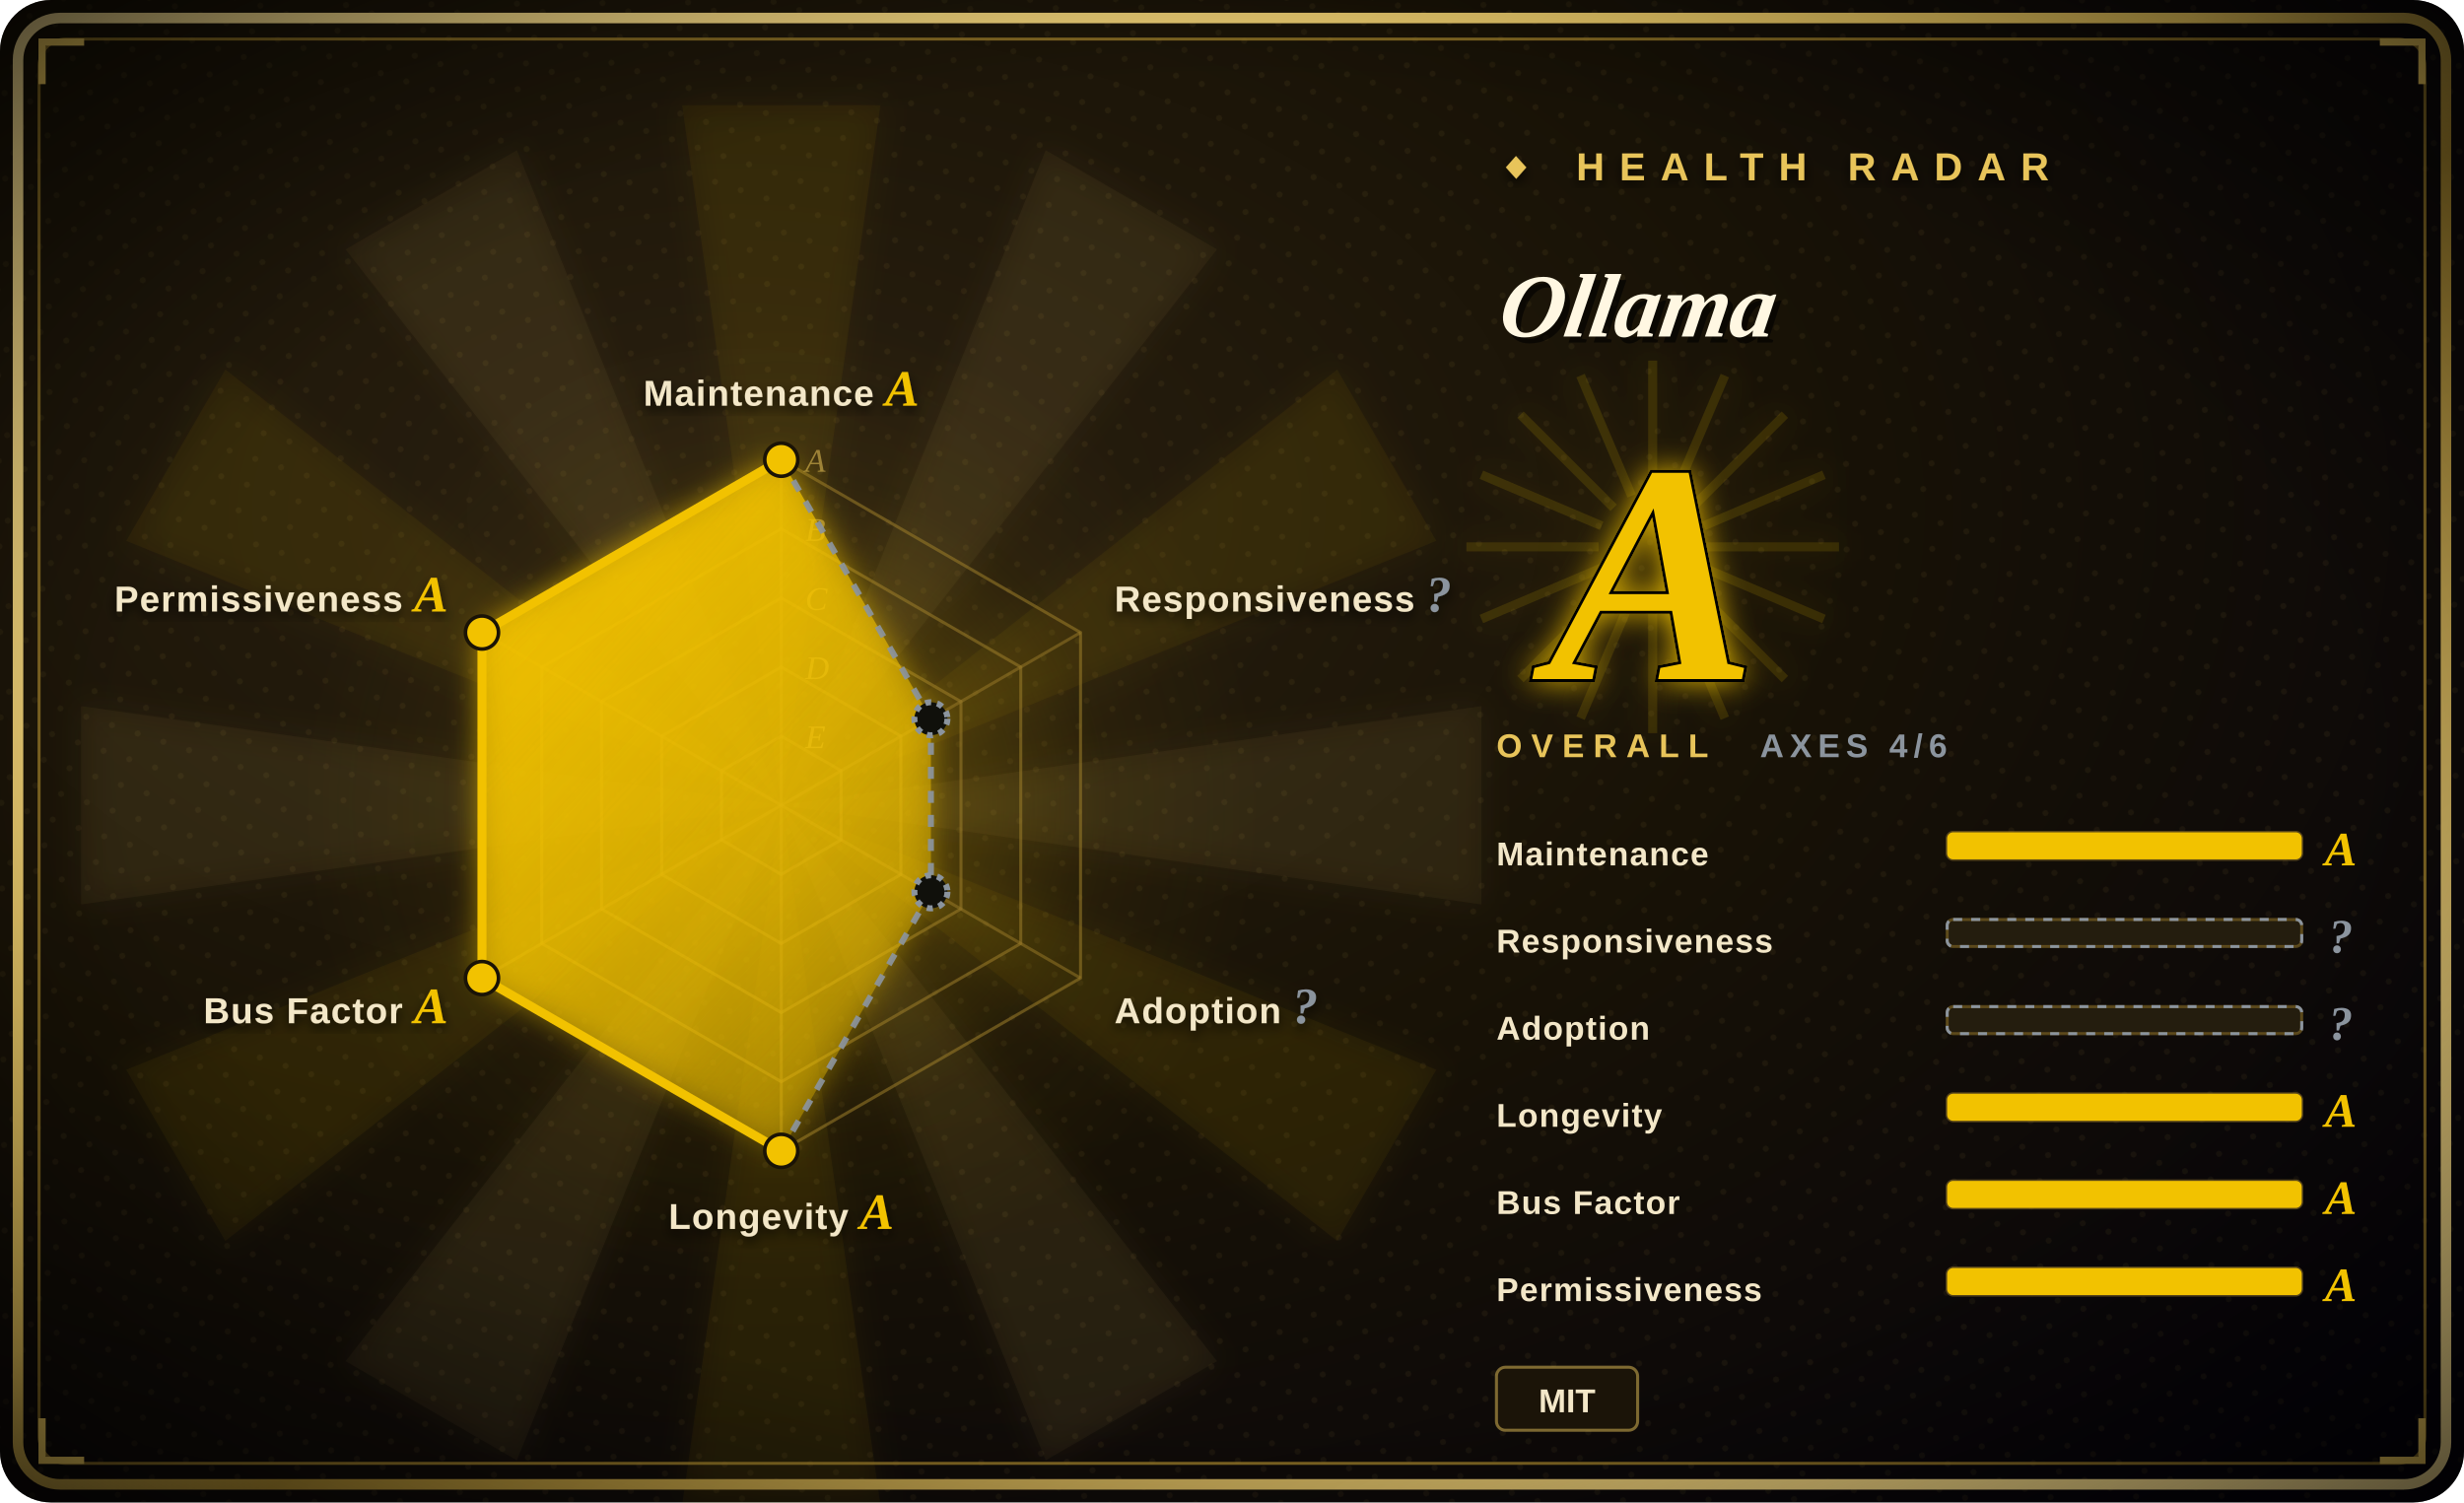
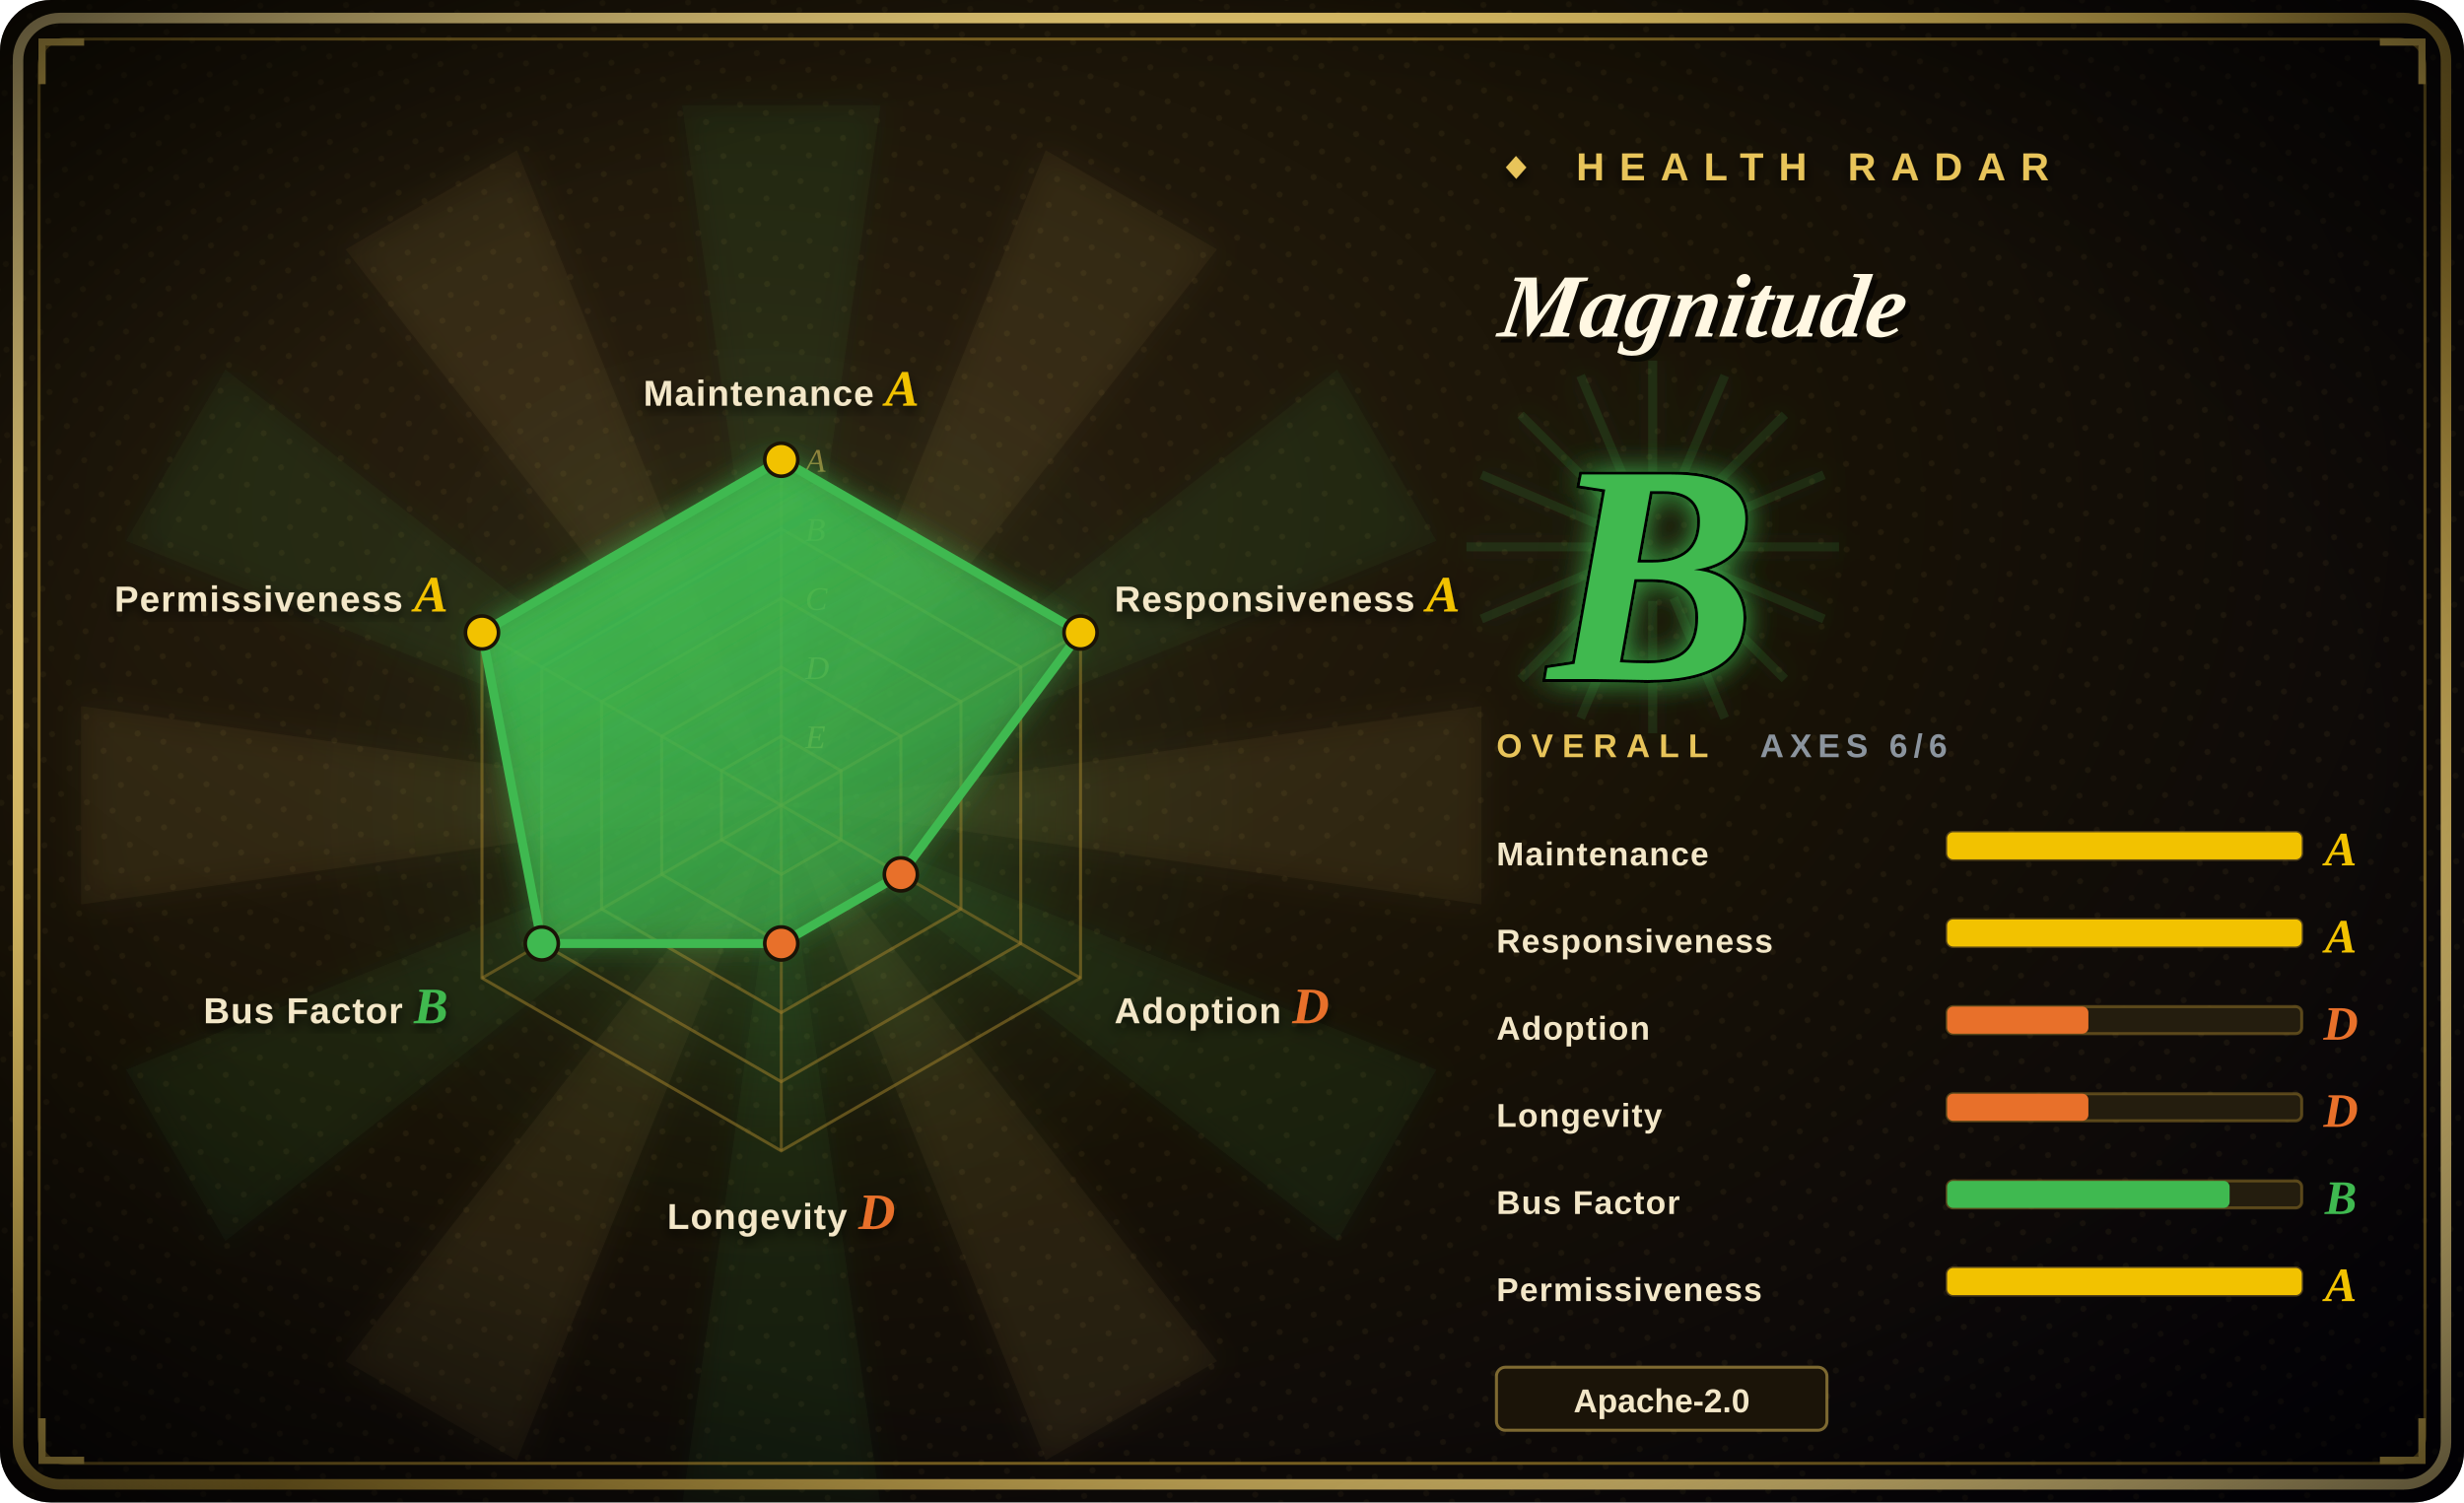
<svg xmlns="http://www.w3.org/2000/svg" width="820" height="500" viewBox="0 0 820 500">
  <defs>
    <radialGradient id="bg" cx="30%" cy="34%" r="90%">
      <stop offset="0%" stop-color="#2a2010" />
      <stop offset="48%" stop-color="#181206" />
      <stop offset="100%" stop-color="#05030a" />
    </radialGradient>
    <radialGradient id="vig" cx="50%" cy="50%" r="72%">
      <stop offset="62%" stop-color="#000000" stop-opacity="0" />
      <stop offset="100%" stop-color="#000000" stop-opacity="0.72" />
    </radialGradient>
    <linearGradient id="frame" x1="0" y1="0" x2="1" y2="1">
      <stop offset="0%" stop-color="#f6dd92" />
      <stop offset="45%" stop-color="#E8C45A" />
      <stop offset="55%" stop-color="#9c7d2a" />
      <stop offset="100%" stop-color="#f6dd92" />
    </linearGradient>
    <linearGradient id="poly" x1="0" y1="0" x2="0.7" y2="1">
-       <stop offset="0%" stop-color="#F2C200" stop-opacity="0.92" />
-       <stop offset="100%" stop-color="#F2C200" stop-opacity="0.34" />
+       <stop offset="0%" stop-color="#3FB950" stop-opacity="0.92" />
+       <stop offset="100%" stop-color="#3FB950" stop-opacity="0.34" />
    </linearGradient>
    <radialGradient id="halo" cx="50%" cy="50%" r="50%">
-       <stop offset="0%" stop-color="#F2C200" stop-opacity="0.34" />
-       <stop offset="68%" stop-color="#F2C200" stop-opacity="0.04" />
-       <stop offset="100%" stop-color="#F2C200" stop-opacity="0" />
+       <stop offset="0%" stop-color="#3FB950" stop-opacity="0.34" />
+       <stop offset="68%" stop-color="#3FB950" stop-opacity="0.04" />
+       <stop offset="100%" stop-color="#3FB950" stop-opacity="0" />
    </radialGradient>
    <filter id="glow" x="-60%" y="-60%" width="220%" height="220%">
      <feGaussianBlur stdDeviation="5" result="b" />
      <feMerge>
        <feMergeNode in="b" />
        <feMergeNode in="SourceGraphic" />
      </feMerge>
    </filter>
    <filter id="soft" x="-30%" y="-30%" width="160%" height="160%">
      <feDropShadow dx="0" dy="2" stdDeviation="2" flood-color="#000" flood-opacity="0.7" />
    </filter>
    <pattern id="halftone" width="9" height="9" patternUnits="userSpaceOnUse" patternTransform="rotate(18)">
      <circle cx="2" cy="2" r="1" fill="#E8C45A" fill-opacity="0.06" />
    </pattern>
  </defs>
  <rect width="820" height="500" rx="17" fill="url(#bg)" />
  <rect width="820" height="500" rx="17" fill="url(#halftone)" />
  <g opacity="0.5" filter="url(#glow)">
    <path d="M260,268 L493,235 L493,301 Z" fill="#E8C45A" fill-opacity="0.10" />
-     <path d="M260,268 L478,356 L445,413 Z" fill="#F2C200" fill-opacity="0.10" />
+     <path d="M260,268 L478,356 L445,413 Z" fill="#3FB950" fill-opacity="0.10" />
    <path d="M260,268 L405,453 L348,486 Z" fill="#E8C45A" fill-opacity="0.10" />
-     <path d="M260,268 L293,501 L227,501 Z" fill="#F2C200" fill-opacity="0.10" />
+     <path d="M260,268 L293,501 L227,501 Z" fill="#3FB950" fill-opacity="0.10" />
    <path d="M260,268 L172,486 L115,453 Z" fill="#E8C45A" fill-opacity="0.10" />
-     <path d="M260,268 L75,413 L42,356 Z" fill="#F2C200" fill-opacity="0.10" />
+     <path d="M260,268 L75,413 L42,356 Z" fill="#3FB950" fill-opacity="0.10" />
    <path d="M260,268 L27,301 L27,235 Z" fill="#E8C45A" fill-opacity="0.10" />
-     <path d="M260,268 L42,180 L75,123 Z" fill="#F2C200" fill-opacity="0.10" />
+     <path d="M260,268 L42,180 L75,123 Z" fill="#3FB950" fill-opacity="0.10" />
    <path d="M260,268 L115,83 L172,50 Z" fill="#E8C45A" fill-opacity="0.10" />
-     <path d="M260,268 L227,35 L293,35 Z" fill="#F2C200" fill-opacity="0.10" />
+     <path d="M260,268 L227,35 L293,35 Z" fill="#3FB950" fill-opacity="0.10" />
    <path d="M260,268 L348,50 L405,83 Z" fill="#E8C45A" fill-opacity="0.10" />
-     <path d="M260,268 L445,123 L478,180 Z" fill="#F2C200" fill-opacity="0.10" />
+     <path d="M260,268 L445,123 L478,180 Z" fill="#3FB950" fill-opacity="0.10" />
  </g>
  <circle cx="260" cy="268" r="161" fill="url(#halo)" />
  <rect x="6" y="6" width="808" height="488" rx="14" fill="none" stroke="url(#frame)" stroke-width="3.5" />
  <rect x="13" y="13" width="794" height="474" rx="9" fill="none" stroke="#9c7d2a" stroke-width="1" stroke-opacity="0.8" />
  <path d="M14,28 L14,14 L28,14" fill="none" stroke="#E8C45A" stroke-width="2.4" />
  <path d="M806,28 L806,14 L792,14" fill="none" stroke="#E8C45A" stroke-width="2.4" />
  <path d="M14,472 L14,486 L28,486" fill="none" stroke="#E8C45A" stroke-width="2.4" />
  <path d="M806,472 L806,486 L792,486" fill="none" stroke="#E8C45A" stroke-width="2.4" />
  <rect width="820" height="500" rx="17" fill="url(#vig)" />
  <polygon points="260.0,153.0 359.6,210.5 359.6,325.5 260.0,383.0 160.4,325.5 160.4,210.5" fill="none" stroke="#9c7d2a" stroke-opacity="0.55" stroke-width="1" />
  <polygon points="260.0,176.0 339.7,222.0 339.7,314.0 260.0,360.0 180.3,314.0 180.3,222.0" fill="none" stroke="#9c7d2a" stroke-opacity="0.55" stroke-width="1" />
  <polygon points="260.0,199.0 319.8,233.5 319.8,302.5 260.0,337.0 200.2,302.5 200.2,233.5" fill="none" stroke="#9c7d2a" stroke-opacity="0.55" stroke-width="1" />
  <polygon points="260.0,222.0 299.8,245.0 299.8,291.0 260.0,314.0 220.2,291.0 220.2,245.0" fill="none" stroke="#9c7d2a" stroke-opacity="0.55" stroke-width="1" />
  <polygon points="260.0,245.0 279.9,256.5 279.9,279.5 260.0,291.0 240.1,279.5 240.1,256.5" fill="none" stroke="#9c7d2a" stroke-opacity="0.55" stroke-width="1" />
  <line x1="260" y1="268" x2="260.0" y2="153.0" stroke="#9c7d2a" stroke-opacity="0.5" stroke-width="1" />
  <line x1="260" y1="268" x2="359.6" y2="210.5" stroke="#9c7d2a" stroke-opacity="0.5" stroke-width="1" />
  <line x1="260" y1="268" x2="359.6" y2="325.5" stroke="#9c7d2a" stroke-opacity="0.5" stroke-width="1" />
  <line x1="260" y1="268" x2="260.0" y2="383.0" stroke="#9c7d2a" stroke-opacity="0.5" stroke-width="1" />
  <line x1="260" y1="268" x2="160.4" y2="325.5" stroke="#9c7d2a" stroke-opacity="0.5" stroke-width="1" />
  <line x1="260" y1="268" x2="160.4" y2="210.5" stroke="#9c7d2a" stroke-opacity="0.5" stroke-width="1" />
  <text x="268" y="157.0" font-size="11" font-style="italic" fill="#E8C45A" fill-opacity="0.55" font-family="'Georgia','Times New Roman',serif">A</text>
  <text x="268" y="180.0" font-size="11" font-style="italic" fill="#E8C45A" fill-opacity="0.55" font-family="'Georgia','Times New Roman',serif">B</text>
  <text x="268" y="203.0" font-size="11" font-style="italic" fill="#E8C45A" fill-opacity="0.55" font-family="'Georgia','Times New Roman',serif">C</text>
  <text x="268" y="226.0" font-size="11" font-style="italic" fill="#E8C45A" fill-opacity="0.55" font-family="'Georgia','Times New Roman',serif">D</text>
  <text x="268" y="249.0" font-size="11" font-style="italic" fill="#E8C45A" fill-opacity="0.55" font-family="'Georgia','Times New Roman',serif">E</text>
-   <polygon points="260.0,153.0 309.8,239.2 309.8,296.8 260.0,383.0 160.4,325.5 160.4,210.5" fill="url(#poly)" filter="url(#glow)" />
-   <line x1="260.0" y1="153.0" x2="309.8" y2="239.2" stroke="#8B949E" stroke-width="2" stroke-dasharray="4 4" stroke-opacity="0.92" />
-   <line x1="309.8" y1="239.2" x2="309.8" y2="296.8" stroke="#8B949E" stroke-width="2" stroke-dasharray="4 4" stroke-opacity="0.92" />
-   <line x1="309.8" y1="296.8" x2="260.0" y2="383.0" stroke="#8B949E" stroke-width="2" stroke-dasharray="4 4" stroke-opacity="0.92" />
-   <line x1="260.0" y1="383.0" x2="160.4" y2="325.5" stroke="#F2C200" stroke-width="3" />
-   <line x1="160.4" y1="325.5" x2="160.4" y2="210.5" stroke="#F2C200" stroke-width="3" />
-   <line x1="160.4" y1="210.5" x2="260.0" y2="153.0" stroke="#F2C200" stroke-width="3" />
+   <polygon points="260.0,153.0 359.6,210.5 299.8,291.0 260.0,314.0 180.3,314.0 160.4,210.5" fill="url(#poly)" filter="url(#glow)" />
+   <line x1="260.0" y1="153.0" x2="359.6" y2="210.5" stroke="#3FB950" stroke-width="3" />
+   <line x1="359.6" y1="210.5" x2="299.8" y2="291.0" stroke="#3FB950" stroke-width="3" />
+   <line x1="299.8" y1="291.0" x2="260.0" y2="314.0" stroke="#3FB950" stroke-width="3" />
+   <line x1="260.0" y1="314.0" x2="180.3" y2="314.0" stroke="#3FB950" stroke-width="3" />
+   <line x1="180.3" y1="314.0" x2="160.4" y2="210.5" stroke="#3FB950" stroke-width="3" />
+   <line x1="160.4" y1="210.5" x2="260.0" y2="153.0" stroke="#3FB950" stroke-width="3" />
  <circle cx="260.0" cy="153.0" r="5.5" fill="#F2C200" stroke="#1a1306" stroke-width="1.2" />
-   <circle cx="309.8" cy="239.2" r="5.5" fill="#10100b" stroke="#8B949E" stroke-width="2" stroke-dasharray="2 2" />
-   <circle cx="309.8" cy="296.8" r="5.5" fill="#10100b" stroke="#8B949E" stroke-width="2" stroke-dasharray="2 2" />
-   <circle cx="260.0" cy="383.0" r="5.5" fill="#F2C200" stroke="#1a1306" stroke-width="1.2" />
-   <circle cx="160.4" cy="325.5" r="5.5" fill="#F2C200" stroke="#1a1306" stroke-width="1.2" />
+   <circle cx="359.6" cy="210.5" r="5.5" fill="#F2C200" stroke="#1a1306" stroke-width="1.2" />
+   <circle cx="299.8" cy="291.0" r="5.5" fill="#E8702A" stroke="#1a1306" stroke-width="1.2" />
+   <circle cx="260.0" cy="314.0" r="5.5" fill="#E8702A" stroke="#1a1306" stroke-width="1.2" />
+   <circle cx="180.3" cy="314.0" r="5.5" fill="#3FB950" stroke="#1a1306" stroke-width="1.2" />
  <circle cx="160.4" cy="210.5" r="5.5" fill="#F2C200" stroke="#1a1306" stroke-width="1.2" />
  <text x="260.0" y="135.0" font-size="12" font-weight="900" fill="#f3e7c8" text-anchor="middle" font-family="'Arial Black','Helvetica Neue',Arial,sans-serif" letter-spacing="0.4" filter="url(#soft)">Maintenance <tspan fill="#F2C200" font-family="'Georgia','Times New Roman',serif" font-style="italic" font-size="17">A</tspan>
  </text>
-   <text x="370.9" y="203.5" font-size="12" font-weight="900" fill="#f3e7c8" text-anchor="start" font-family="'Arial Black','Helvetica Neue',Arial,sans-serif" letter-spacing="0.4" filter="url(#soft)">Responsiveness <tspan fill="#8B949E" font-family="'Georgia','Times New Roman',serif" font-style="italic" font-size="17">?</tspan>
+   <text x="370.9" y="203.5" font-size="12" font-weight="900" fill="#f3e7c8" text-anchor="start" font-family="'Arial Black','Helvetica Neue',Arial,sans-serif" letter-spacing="0.4" filter="url(#soft)">Responsiveness <tspan fill="#F2C200" font-family="'Georgia','Times New Roman',serif" font-style="italic" font-size="17">A</tspan>
  </text>
-   <text x="370.9" y="340.5" font-size="12" font-weight="900" fill="#f3e7c8" text-anchor="start" font-family="'Arial Black','Helvetica Neue',Arial,sans-serif" letter-spacing="0.4" filter="url(#soft)">Adoption <tspan fill="#8B949E" font-family="'Georgia','Times New Roman',serif" font-style="italic" font-size="17">?</tspan>
+   <text x="370.9" y="340.5" font-size="12" font-weight="900" fill="#f3e7c8" text-anchor="start" font-family="'Arial Black','Helvetica Neue',Arial,sans-serif" letter-spacing="0.4" filter="url(#soft)">Adoption <tspan fill="#E8702A" font-family="'Georgia','Times New Roman',serif" font-style="italic" font-size="17">D</tspan>
  </text>
-   <text x="260.0" y="409.0" font-size="12" font-weight="900" fill="#f3e7c8" text-anchor="middle" font-family="'Arial Black','Helvetica Neue',Arial,sans-serif" letter-spacing="0.4" filter="url(#soft)">Longevity <tspan fill="#F2C200" font-family="'Georgia','Times New Roman',serif" font-style="italic" font-size="17">A</tspan>
+   <text x="260.0" y="409.0" font-size="12" font-weight="900" fill="#f3e7c8" text-anchor="middle" font-family="'Arial Black','Helvetica Neue',Arial,sans-serif" letter-spacing="0.4" filter="url(#soft)">Longevity <tspan fill="#E8702A" font-family="'Georgia','Times New Roman',serif" font-style="italic" font-size="17">D</tspan>
  </text>
-   <text x="149.1" y="340.5" font-size="12" font-weight="900" fill="#f3e7c8" text-anchor="end" font-family="'Arial Black','Helvetica Neue',Arial,sans-serif" letter-spacing="0.4" filter="url(#soft)">Bus Factor <tspan fill="#F2C200" font-family="'Georgia','Times New Roman',serif" font-style="italic" font-size="17">A</tspan>
+   <text x="149.1" y="340.5" font-size="12" font-weight="900" fill="#f3e7c8" text-anchor="end" font-family="'Arial Black','Helvetica Neue',Arial,sans-serif" letter-spacing="0.4" filter="url(#soft)">Bus Factor <tspan fill="#3FB950" font-family="'Georgia','Times New Roman',serif" font-style="italic" font-size="17">B</tspan>
  </text>
  <text x="149.1" y="203.5" font-size="12" font-weight="900" fill="#f3e7c8" text-anchor="end" font-family="'Arial Black','Helvetica Neue',Arial,sans-serif" letter-spacing="0.4" filter="url(#soft)">Permissiveness <tspan fill="#F2C200" font-family="'Georgia','Times New Roman',serif" font-style="italic" font-size="17">A</tspan>
  </text>
  <text x="498" y="60" font-size="13" letter-spacing="5" fill="#E8C45A" font-weight="900" font-family="'Arial Black','Helvetica Neue',Arial,sans-serif" filter="url(#soft)">◆ HEALTH RADAR</text>
  <g transform="translate(498,112) skewX(-9)">
-     <text x="2" y="2" font-size="30" font-weight="900" font-style="italic" fill="#000" fill-opacity="0.6" font-family="'Georgia','Times New Roman',serif">Ollama</text>
-     <text x="0" y="0" font-size="30" font-weight="900" font-style="italic" fill="#fff7e2" font-family="'Georgia','Times New Roman',serif">Ollama</text>
+     <text x="2" y="2" font-size="30" font-weight="900" font-style="italic" fill="#000" fill-opacity="0.6" font-family="'Georgia','Times New Roman',serif">Magnitude</text>
+     <text x="0" y="0" font-size="30" font-weight="900" font-style="italic" fill="#fff7e2" font-family="'Georgia','Times New Roman',serif">Magnitude</text>
  </g>
  <line x1="498" y1="124" x2="648" y2="124" stroke="url(#frame)" stroke-width="2" />
  <g opacity="0.85" filter="url(#glow)">
-     <line x1="568" y1="182" x2="612" y2="182" stroke="#F2C200" stroke-opacity="0.16" stroke-width="3" />
-     <line x1="567" y1="189" x2="607" y2="206" stroke="#F2C200" stroke-opacity="0.16" stroke-width="3" />
-     <line x1="563" y1="195" x2="594" y2="226" stroke="#F2C200" stroke-opacity="0.16" stroke-width="3" />
-     <line x1="557" y1="199" x2="574" y2="239" stroke="#F2C200" stroke-opacity="0.16" stroke-width="3" />
-     <line x1="550" y1="200" x2="550" y2="244" stroke="#F2C200" stroke-opacity="0.16" stroke-width="3" />
-     <line x1="543" y1="199" x2="526" y2="239" stroke="#F2C200" stroke-opacity="0.16" stroke-width="3" />
-     <line x1="537" y1="195" x2="506" y2="226" stroke="#F2C200" stroke-opacity="0.16" stroke-width="3" />
-     <line x1="533" y1="189" x2="493" y2="206" stroke="#F2C200" stroke-opacity="0.16" stroke-width="3" />
-     <line x1="532" y1="182" x2="488" y2="182" stroke="#F2C200" stroke-opacity="0.16" stroke-width="3" />
-     <line x1="533" y1="175" x2="493" y2="158" stroke="#F2C200" stroke-opacity="0.16" stroke-width="3" />
-     <line x1="537" y1="169" x2="506" y2="138" stroke="#F2C200" stroke-opacity="0.16" stroke-width="3" />
-     <line x1="543" y1="165" x2="526" y2="125" stroke="#F2C200" stroke-opacity="0.16" stroke-width="3" />
-     <line x1="550" y1="164" x2="550" y2="120" stroke="#F2C200" stroke-opacity="0.16" stroke-width="3" />
-     <line x1="557" y1="165" x2="574" y2="125" stroke="#F2C200" stroke-opacity="0.16" stroke-width="3" />
-     <line x1="563" y1="169" x2="594" y2="138" stroke="#F2C200" stroke-opacity="0.16" stroke-width="3" />
-     <line x1="567" y1="175" x2="607" y2="158" stroke="#F2C200" stroke-opacity="0.16" stroke-width="3" />
+     <line x1="568" y1="182" x2="612" y2="182" stroke="#3FB950" stroke-opacity="0.16" stroke-width="3" />
+     <line x1="567" y1="189" x2="607" y2="206" stroke="#3FB950" stroke-opacity="0.16" stroke-width="3" />
+     <line x1="563" y1="195" x2="594" y2="226" stroke="#3FB950" stroke-opacity="0.16" stroke-width="3" />
+     <line x1="557" y1="199" x2="574" y2="239" stroke="#3FB950" stroke-opacity="0.16" stroke-width="3" />
+     <line x1="550" y1="200" x2="550" y2="244" stroke="#3FB950" stroke-opacity="0.16" stroke-width="3" />
+     <line x1="543" y1="199" x2="526" y2="239" stroke="#3FB950" stroke-opacity="0.16" stroke-width="3" />
+     <line x1="537" y1="195" x2="506" y2="226" stroke="#3FB950" stroke-opacity="0.16" stroke-width="3" />
+     <line x1="533" y1="189" x2="493" y2="206" stroke="#3FB950" stroke-opacity="0.16" stroke-width="3" />
+     <line x1="532" y1="182" x2="488" y2="182" stroke="#3FB950" stroke-opacity="0.16" stroke-width="3" />
+     <line x1="533" y1="175" x2="493" y2="158" stroke="#3FB950" stroke-opacity="0.16" stroke-width="3" />
+     <line x1="537" y1="169" x2="506" y2="138" stroke="#3FB950" stroke-opacity="0.16" stroke-width="3" />
+     <line x1="543" y1="165" x2="526" y2="125" stroke="#3FB950" stroke-opacity="0.16" stroke-width="3" />
+     <line x1="550" y1="164" x2="550" y2="120" stroke="#3FB950" stroke-opacity="0.16" stroke-width="3" />
+     <line x1="557" y1="165" x2="574" y2="125" stroke="#3FB950" stroke-opacity="0.16" stroke-width="3" />
+     <line x1="563" y1="169" x2="594" y2="138" stroke="#3FB950" stroke-opacity="0.16" stroke-width="3" />
+     <line x1="567" y1="175" x2="607" y2="158" stroke="#3FB950" stroke-opacity="0.16" stroke-width="3" />
  </g>
-   <text x="550" y="226" font-size="104" font-weight="900" font-style="italic" text-anchor="middle" fill="#F2C200" stroke="#000" stroke-width="2" paint-order="stroke" font-family="'Georgia','Times New Roman',serif" filter="url(#glow)">A</text>
+   <text x="550" y="226" font-size="104" font-weight="900" font-style="italic" text-anchor="middle" fill="#3FB950" stroke="#000" stroke-width="2" paint-order="stroke" font-family="'Georgia','Times New Roman',serif" filter="url(#glow)">B</text>
  <text x="498" y="252" font-size="11" letter-spacing="3" fill="#E8C45A" font-family="'Arial Black','Helvetica Neue',Arial,sans-serif" font-weight="900">OVERALL</text>
-   <text x="648" y="252" font-size="11" letter-spacing="2" fill="#8B949E" font-family="'Arial Black','Helvetica Neue',Arial,sans-serif" font-weight="900" text-anchor="end">AXES 4/6</text>
+   <text x="648" y="252" font-size="11" letter-spacing="2" fill="#8B949E" font-family="'Arial Black','Helvetica Neue',Arial,sans-serif" font-weight="900" text-anchor="end">AXES 6/6</text>
  <text x="498" y="288" font-size="11" font-weight="900" fill="#f3e7c8" font-family="'Arial Black','Helvetica Neue',Arial,sans-serif" letter-spacing="0.4">Maintenance</text>
  <rect x="648" y="277" width="118" height="9" rx="2" fill="#241d0e" stroke="#9c7d2a" stroke-opacity="0.5" />
  <rect x="648" y="277" width="118" height="9" rx="2" fill="#F2C200" />
  <text x="779" y="288" font-size="16" font-weight="900" font-style="italic" fill="#F2C200" font-family="'Georgia','Times New Roman',serif" text-anchor="middle">A</text>
  <text x="498" y="317" font-size="11" font-weight="900" fill="#f3e7c8" font-family="'Arial Black','Helvetica Neue',Arial,sans-serif" letter-spacing="0.4">Responsiveness</text>
  <rect x="648" y="306" width="118" height="9" rx="2" fill="#241d0e" stroke="#9c7d2a" stroke-opacity="0.5" />
-   <rect x="648" y="306" width="118" height="9" rx="2" fill="none" stroke="#8B949E" stroke-dasharray="3 3" />
-   <text x="779" y="317" font-size="16" font-weight="900" font-style="italic" fill="#8B949E" font-family="'Georgia','Times New Roman',serif" text-anchor="middle">?</text>
+   <rect x="648" y="306" width="118" height="9" rx="2" fill="#F2C200" />
+   <text x="779" y="317" font-size="16" font-weight="900" font-style="italic" fill="#F2C200" font-family="'Georgia','Times New Roman',serif" text-anchor="middle">A</text>
  <text x="498" y="346" font-size="11" font-weight="900" fill="#f3e7c8" font-family="'Arial Black','Helvetica Neue',Arial,sans-serif" letter-spacing="0.4">Adoption</text>
  <rect x="648" y="335" width="118" height="9" rx="2" fill="#241d0e" stroke="#9c7d2a" stroke-opacity="0.5" />
-   <rect x="648" y="335" width="118" height="9" rx="2" fill="none" stroke="#8B949E" stroke-dasharray="3 3" />
-   <text x="779" y="346" font-size="16" font-weight="900" font-style="italic" fill="#8B949E" font-family="'Georgia','Times New Roman',serif" text-anchor="middle">?</text>
+   <rect x="648" y="335" width="47" height="9" rx="2" fill="#E8702A" />
+   <text x="779" y="346" font-size="16" font-weight="900" font-style="italic" fill="#E8702A" font-family="'Georgia','Times New Roman',serif" text-anchor="middle">D</text>
  <text x="498" y="375" font-size="11" font-weight="900" fill="#f3e7c8" font-family="'Arial Black','Helvetica Neue',Arial,sans-serif" letter-spacing="0.4">Longevity</text>
  <rect x="648" y="364" width="118" height="9" rx="2" fill="#241d0e" stroke="#9c7d2a" stroke-opacity="0.5" />
-   <rect x="648" y="364" width="118" height="9" rx="2" fill="#F2C200" />
-   <text x="779" y="375" font-size="16" font-weight="900" font-style="italic" fill="#F2C200" font-family="'Georgia','Times New Roman',serif" text-anchor="middle">A</text>
+   <rect x="648" y="364" width="47" height="9" rx="2" fill="#E8702A" />
+   <text x="779" y="375" font-size="16" font-weight="900" font-style="italic" fill="#E8702A" font-family="'Georgia','Times New Roman',serif" text-anchor="middle">D</text>
  <text x="498" y="404" font-size="11" font-weight="900" fill="#f3e7c8" font-family="'Arial Black','Helvetica Neue',Arial,sans-serif" letter-spacing="0.4">Bus Factor</text>
  <rect x="648" y="393" width="118" height="9" rx="2" fill="#241d0e" stroke="#9c7d2a" stroke-opacity="0.5" />
-   <rect x="648" y="393" width="118" height="9" rx="2" fill="#F2C200" />
-   <text x="779" y="404" font-size="16" font-weight="900" font-style="italic" fill="#F2C200" font-family="'Georgia','Times New Roman',serif" text-anchor="middle">A</text>
+   <rect x="648" y="393" width="94" height="9" rx="2" fill="#3FB950" />
+   <text x="779" y="404" font-size="16" font-weight="900" font-style="italic" fill="#3FB950" font-family="'Georgia','Times New Roman',serif" text-anchor="middle">B</text>
  <text x="498" y="433" font-size="11" font-weight="900" fill="#f3e7c8" font-family="'Arial Black','Helvetica Neue',Arial,sans-serif" letter-spacing="0.4">Permissiveness</text>
  <rect x="648" y="422" width="118" height="9" rx="2" fill="#241d0e" stroke="#9c7d2a" stroke-opacity="0.5" />
  <rect x="648" y="422" width="118" height="9" rx="2" fill="#F2C200" />
  <text x="779" y="433" font-size="16" font-weight="900" font-style="italic" fill="#F2C200" font-family="'Georgia','Times New Roman',serif" text-anchor="middle">A</text>
-   <rect x="498" y="455" width="47" height="21" rx="3" fill="#1b1408" stroke="#E8C45A" stroke-opacity="0.5" />
-   <text x="521.5" y="470" font-size="11" font-weight="700" fill="#f3e7c8" text-anchor="middle" font-family="'Arial Black','Helvetica Neue',Arial,sans-serif">MIT</text>
+   <rect x="498" y="455" width="110" height="21" rx="3" fill="#1b1408" stroke="#E8C45A" stroke-opacity="0.5" />
+   <text x="553.0" y="470" font-size="11" font-weight="700" fill="#f3e7c8" text-anchor="middle" font-family="'Arial Black','Helvetica Neue',Arial,sans-serif">Apache-2.0</text>
</svg>
